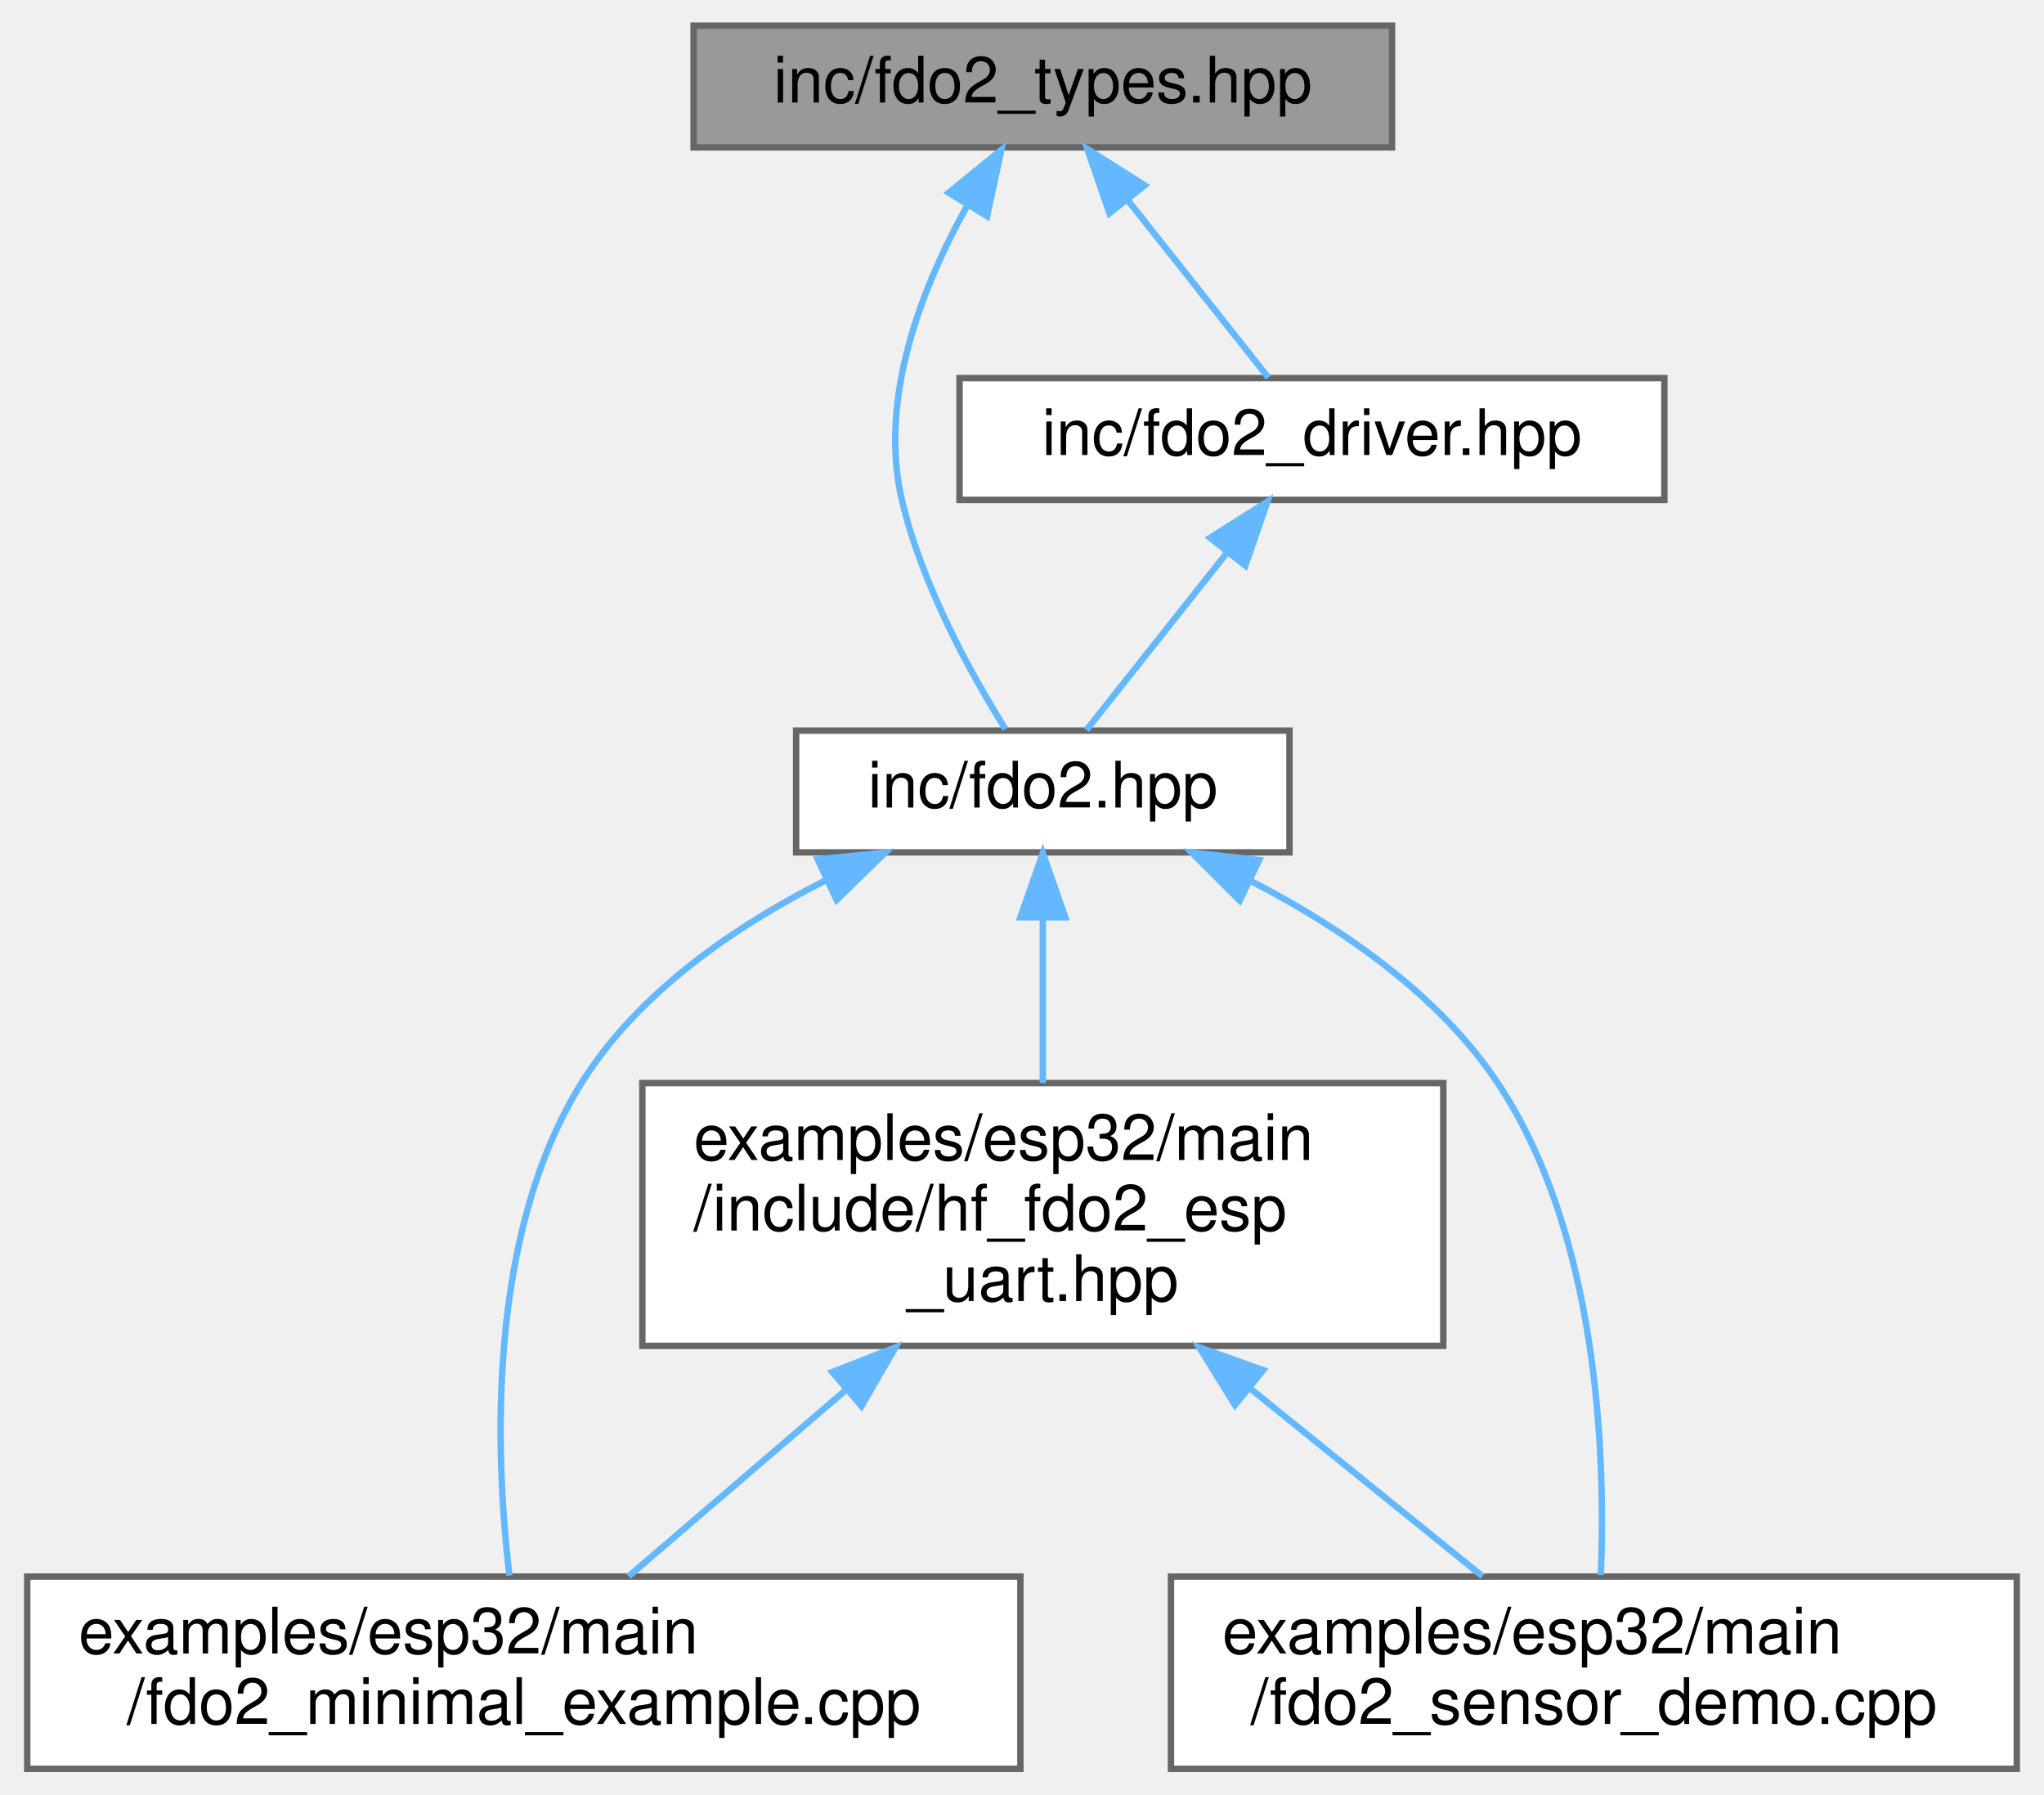
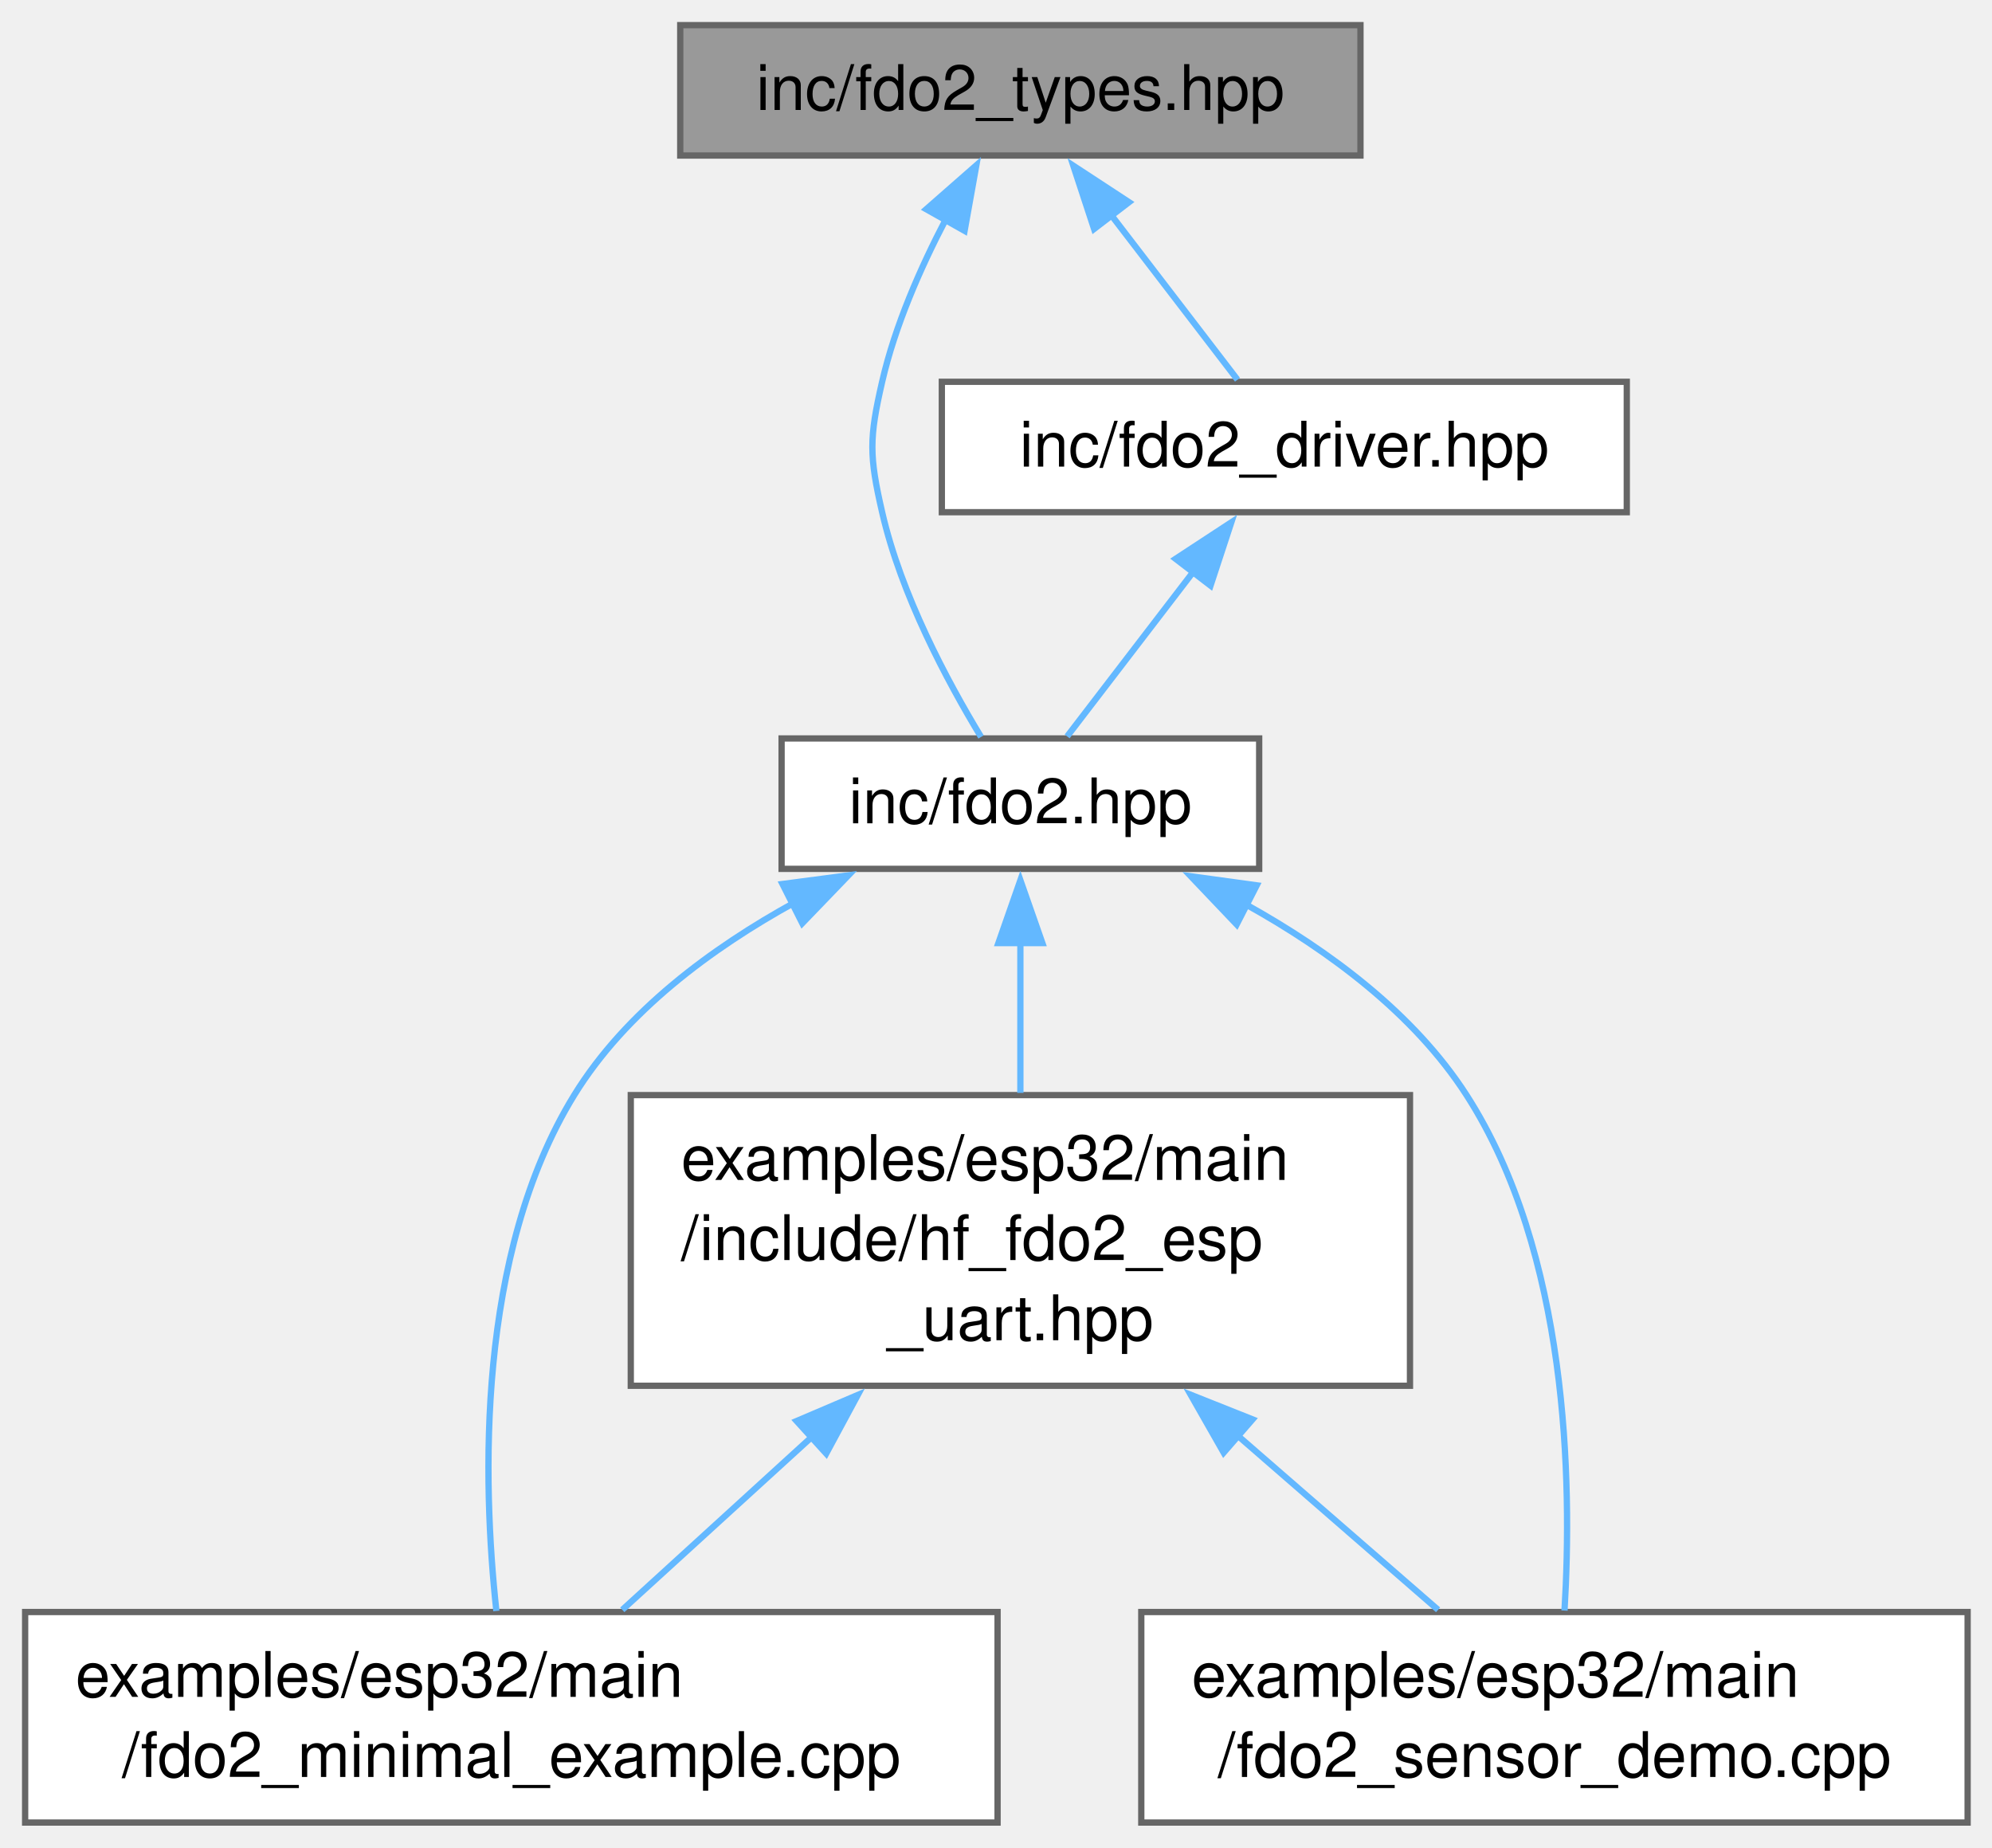
- <svg xmlns="http://www.w3.org/2000/svg" xmlns:xlink="http://www.w3.org/1999/xlink" width="319pt" height="280pt" viewBox="0.00 0.00 318.50 280.00">
-   <g id="graph0" class="graph" transform="scale(1 1) rotate(0) translate(4 276)">
+ <svg xmlns="http://www.w3.org/2000/svg" xmlns:xlink="http://www.w3.org/1999/xlink" width="317pt" height="294pt" viewBox="0.00 0.00 317.00 294.00">
+   <g id="graph0" class="graph" transform="scale(1 1) rotate(0) translate(4 290)">
    <g id="Node000001" class="node">
      <g id="a_Node000001">
        <a xlink:title="FDO2-G2 UART types, scaling, and status decoding (PyroScience data sheet v5).">
-           <polygon fill="#999999" stroke="#666666" points="213,-272 104,-272 104,-253 213,-253 213,-272" />
-           <text text-anchor="middle" x="158.5" y="-260" font-family="Helvetica,sans-Serif" font-size="10.00">inc/fdo2_types.hpp</text>
+           <polygon fill="#999999" stroke="#666666" points="212.5,-286 104.25,-286 104.25,-265.25 212.5,-265.25 212.5,-286" />
+           <text xml:space="preserve" text-anchor="middle" x="158.38" y="-272.5" font-family="Helvetica,sans-Serif" font-size="10.00">inc/fdo2_types.hpp</text>
        </a>
      </g>
    </g>
    <g id="Node000002" class="node">
      <g id="a_Node000002">
        <a xlink:href="fdo2_8hpp.html" target="_top" xlink:title="Umbrella header for the HF-FDO2 (FDO2-G2) UART driver.">
-           <polygon fill="white" stroke="#666666" points="197,-162 120,-162 120,-143 197,-143 197,-162" />
-           <text text-anchor="middle" x="158.5" y="-150" font-family="Helvetica,sans-Serif" font-size="10.00">inc/fdo2.hpp</text>
+           <polygon fill="white" stroke="#666666" points="196.38,-172.5 120.38,-172.5 120.38,-151.75 196.38,-151.75 196.38,-172.5" />
+           <text xml:space="preserve" text-anchor="middle" x="158.38" y="-159" font-family="Helvetica,sans-Serif" font-size="10.00">inc/fdo2.hpp</text>
        </a>
      </g>
    </g>
    <g id="edge1_Node000001_Node000002" class="edge">
      <g id="a_edge1_Node000001_Node000002">
        <a xlink:title=" ">
-           <path fill="none" stroke="#63b8ff" d="M146.79,-244.07C139.74,-231.47 132.78,-213.93 136.5,-198 139.6,-184.74 147.25,-170.9 152.66,-162.24" />
-           <polygon fill="#63b8ff" stroke="#63b8ff" points="143.82,-245.93 152.03,-252.63 149.8,-242.27 143.82,-245.93" />
+           <path fill="none" stroke="#63b8ff" d="M146.55,-255.17C142.48,-247.39 138.43,-238.18 136.38,-229.25 134.31,-220.26 134.31,-217.49 136.38,-208.5 139.39,-195.36 146.74,-181.61 152.12,-172.74" />
+           <polygon fill="#63b8ff" stroke="#63b8ff" points="143.4,-256.71 151.37,-263.7 149.5,-253.27 143.4,-256.71" />
        </a>
      </g>
    </g>
    <g id="Node000006" class="node">
      <g id="a_Node000006">
        <a xlink:href="fdo2__driver_8hpp.html" target="_top" xlink:title="FDO2-G2 UART command client (PyroScience data sheet v5, §4).">
-           <polygon fill="white" stroke="#666666" points="255.5,-217 145.5,-217 145.5,-198 255.5,-198 255.5,-217" />
-           <text text-anchor="middle" x="200.5" y="-205" font-family="Helvetica,sans-Serif" font-size="10.00">inc/fdo2_driver.hpp</text>
+           <polygon fill="white" stroke="#666666" points="254.88,-229.25 145.88,-229.25 145.88,-208.5 254.88,-208.5 254.88,-229.25" />
+           <text xml:space="preserve" text-anchor="middle" x="200.38" y="-215.75" font-family="Helvetica,sans-Serif" font-size="10.00">inc/fdo2_driver.hpp</text>
        </a>
      </g>
    </g>
    <g id="edge7_Node000001_Node000006" class="edge">
      <g id="a_edge7_Node000001_Node000006">
        <a xlink:title=" ">
-           <path fill="none" stroke="#63b8ff" d="M171.83,-244.67C179.11,-235.5 187.8,-224.52 193.69,-217.09" />
-           <polygon fill="#63b8ff" stroke="#63b8ff" points="168.9,-242.74 165.44,-252.75 174.39,-247.08 168.9,-242.74" />
+           <path fill="none" stroke="#63b8ff" d="M172.7,-255.96C179.49,-247.09 187.33,-236.87 192.93,-229.58" />
+           <polygon fill="#63b8ff" stroke="#63b8ff" points="170.11,-253.57 166.8,-263.64 175.67,-257.83 170.11,-253.57" />
        </a>
      </g>
    </g>
    <g id="Node000003" class="node">
      <g id="a_Node000003">
        <a xlink:href="fdo2__minimal__example_8cpp.html" target="_top" xlink:title=" ">
-           <polygon fill="white" stroke="#666666" points="155,-30 0,-30 0,0 155,0 155,-30" />
-           <text text-anchor="start" x="8" y="-18" font-family="Helvetica,sans-Serif" font-size="10.00">examples/esp32/main</text>
-           <text text-anchor="middle" x="77.5" y="-7" font-family="Helvetica,sans-Serif" font-size="10.00">/fdo2_minimal_example.cpp</text>
+           <polygon fill="white" stroke="#666666" points="154.75,-33.5 0,-33.5 0,0 154.75,0 154.75,-33.5" />
+           <text xml:space="preserve" text-anchor="start" x="8" y="-20" font-family="Helvetica,sans-Serif" font-size="10.00">examples/esp32/main</text>
+           <text xml:space="preserve" text-anchor="middle" x="77.38" y="-7.25" font-family="Helvetica,sans-Serif" font-size="10.00">/fdo2_minimal_example.cpp</text>
        </a>
      </g>
    </g>
    <g id="edge2_Node000002_Node000003" class="edge">
      <g id="a_edge2_Node000002_Node000003">
        <a xlink:title=" ">
-           <path fill="none" stroke="#63b8ff" d="M124.81,-138.74C110.62,-131.6 95.37,-121.21 86.5,-107 71.71,-83.3 73,-49.17 75.25,-30.16" />
-           <polygon fill="#63b8ff" stroke="#63b8ff" points="123.36,-141.92 133.91,-142.97 126.32,-135.58 123.36,-141.92" />
+           <path fill="none" stroke="#63b8ff" d="M122.48,-146.41C109.28,-139.15 95.57,-129.05 87.38,-115.75 71.77,-90.41 72.76,-54.24 74.99,-33.67" />
+           <polygon fill="#63b8ff" stroke="#63b8ff" points="120.52,-149.34 131.02,-150.72 123.67,-143.09 120.52,-149.34" />
        </a>
      </g>
    </g>
    <g id="Node000004" class="node">
      <g id="a_Node000004">
        <a xlink:href="fdo2__sensor__demo_8cpp.html" target="_top" xlink:title=" ">
-           <polygon fill="white" stroke="#666666" points="310.5,-30 178.5,-30 178.5,0 310.5,0 310.5,-30" />
-           <text text-anchor="start" x="186.5" y="-18" font-family="Helvetica,sans-Serif" font-size="10.00">examples/esp32/main</text>
-           <text text-anchor="middle" x="244.5" y="-7" font-family="Helvetica,sans-Serif" font-size="10.00">/fdo2_sensor_demo.cpp</text>
+           <polygon fill="white" stroke="#666666" points="309.12,-33.5 177.62,-33.5 177.62,0 309.12,0 309.12,-33.5" />
+           <text xml:space="preserve" text-anchor="start" x="185.62" y="-20" font-family="Helvetica,sans-Serif" font-size="10.00">examples/esp32/main</text>
+           <text xml:space="preserve" text-anchor="middle" x="243.38" y="-7.25" font-family="Helvetica,sans-Serif" font-size="10.00">/fdo2_sensor_demo.cpp</text>
        </a>
      </g>
    </g>
    <g id="edge3_Node000002_Node000004" class="edge">
      <g id="a_edge3_Node000002_Node000004">
        <a xlink:title=" ">
-           <path fill="none" stroke="#63b8ff" d="M191.11,-138.46C205.08,-131.24 220.27,-120.87 229.5,-107 245.11,-83.54 246.35,-49.33 245.59,-30.23" />
-           <polygon fill="#63b8ff" stroke="#63b8ff" points="189.23,-135.49 181.73,-142.97 192.26,-141.8 189.23,-135.49" />
+           <path fill="none" stroke="#63b8ff" d="M194.39,-146.02C207.43,-138.76 221,-128.76 229.38,-115.75 245.56,-90.61 246.21,-54.37 244.97,-33.73" />
+           <polygon fill="#63b8ff" stroke="#63b8ff" points="192.8,-142.9 185.5,-150.57 195.99,-149.13 192.8,-142.9" />
        </a>
      </g>
    </g>
    <g id="Node000005" class="node">
      <g id="a_Node000005">
        <a xlink:href="hf__fdo2__esp__uart_8hpp.html" target="_top" xlink:title="Reusable ESP-IDF UART transport for fdo2::Driver (CRTP, zero virtual calls).">
-           <polygon fill="white" stroke="#666666" points="221,-107 96,-107 96,-66 221,-66 221,-107" />
-           <text text-anchor="start" x="104" y="-95" font-family="Helvetica,sans-Serif" font-size="10.00">examples/esp32/main</text>
-           <text text-anchor="start" x="104" y="-84" font-family="Helvetica,sans-Serif" font-size="10.00">/include/hf_fdo2_esp</text>
-           <text text-anchor="middle" x="158.5" y="-73" font-family="Helvetica,sans-Serif" font-size="10.00">_uart.hpp</text>
+           <polygon fill="white" stroke="#666666" points="220.38,-115.75 96.38,-115.75 96.38,-69.5 220.38,-69.5 220.38,-115.75" />
+           <text xml:space="preserve" text-anchor="start" x="104.38" y="-102.25" font-family="Helvetica,sans-Serif" font-size="10.00">examples/esp32/main</text>
+           <text xml:space="preserve" text-anchor="start" x="104.38" y="-89.5" font-family="Helvetica,sans-Serif" font-size="10.00">/include/hf_fdo2_esp</text>
+           <text xml:space="preserve" text-anchor="middle" x="158.38" y="-76.75" font-family="Helvetica,sans-Serif" font-size="10.00">_uart.hpp</text>
        </a>
      </g>
    </g>
    <g id="edge4_Node000002_Node000005" class="edge">
      <g id="a_edge4_Node000002_Node000005">
        <a xlink:title=" ">
-           <path fill="none" stroke="#63b8ff" d="M158.5,-132.63C158.5,-124.56 158.5,-115.15 158.5,-107.01" />
-           <polygon fill="#63b8ff" stroke="#63b8ff" points="155,-132.87 158.5,-142.87 162,-132.87 155,-132.87" />
+           <path fill="none" stroke="#63b8ff" d="M158.38,-139.96C158.38,-132.37 158.38,-123.8 158.38,-116.11" />
+           <polygon fill="#63b8ff" stroke="#63b8ff" points="154.88,-139.94 158.38,-149.94 161.88,-139.94 154.88,-139.94" />
        </a>
      </g>
    </g>
    <g id="edge5_Node000005_Node000003" class="edge">
      <g id="a_edge5_Node000005_Node000003">
        <a xlink:title=" ">
-           <path fill="none" stroke="#63b8ff" d="M127.76,-59.12C116.23,-49.23 103.58,-38.38 93.86,-30.04" />
-           <polygon fill="#63b8ff" stroke="#63b8ff" points="125.64,-61.91 135.51,-65.77 130.2,-56.6 125.64,-61.91" />
+           <path fill="none" stroke="#63b8ff" d="M125.17,-61.34C114.84,-51.92 103.86,-41.91 95.03,-33.85" />
+           <polygon fill="#63b8ff" stroke="#63b8ff" points="122.77,-63.89 132.51,-68.04 127.48,-58.71 122.77,-63.89" />
        </a>
      </g>
    </g>
    <g id="edge6_Node000005_Node000004" class="edge">
      <g id="a_edge6_Node000005_Node000004">
        <a xlink:title=" ">
-           <path fill="none" stroke="#63b8ff" d="M190.79,-59.41C203.12,-49.44 216.71,-38.46 227.13,-30.04" />
-           <polygon fill="#63b8ff" stroke="#63b8ff" points="188.49,-56.76 182.91,-65.77 192.89,-62.21 188.49,-56.76" />
+           <path fill="none" stroke="#63b8ff" d="M192.89,-61.63C203.82,-52.12 215.49,-41.99 224.85,-33.85" />
+           <polygon fill="#63b8ff" stroke="#63b8ff" points="190.73,-58.86 185.48,-68.07 195.33,-64.15 190.73,-58.86" />
        </a>
      </g>
    </g>
    <g id="edge8_Node000006_Node000002" class="edge">
      <g id="a_edge8_Node000006_Node000002">
        <a xlink:title=" ">
-           <path fill="none" stroke="#63b8ff" d="M187.17,-189.67C179.89,-180.5 171.2,-169.52 165.31,-162.09" />
-           <polygon fill="#63b8ff" stroke="#63b8ff" points="184.61,-192.08 193.56,-197.75 190.1,-187.74 184.61,-192.08" />
+           <path fill="none" stroke="#63b8ff" d="M186.05,-199.21C179.26,-190.34 171.42,-180.12 165.82,-172.83" />
+           <polygon fill="#63b8ff" stroke="#63b8ff" points="183.08,-201.08 191.95,-206.89 188.64,-196.82 183.08,-201.08" />
        </a>
      </g>
    </g>
  </g>
</svg>
